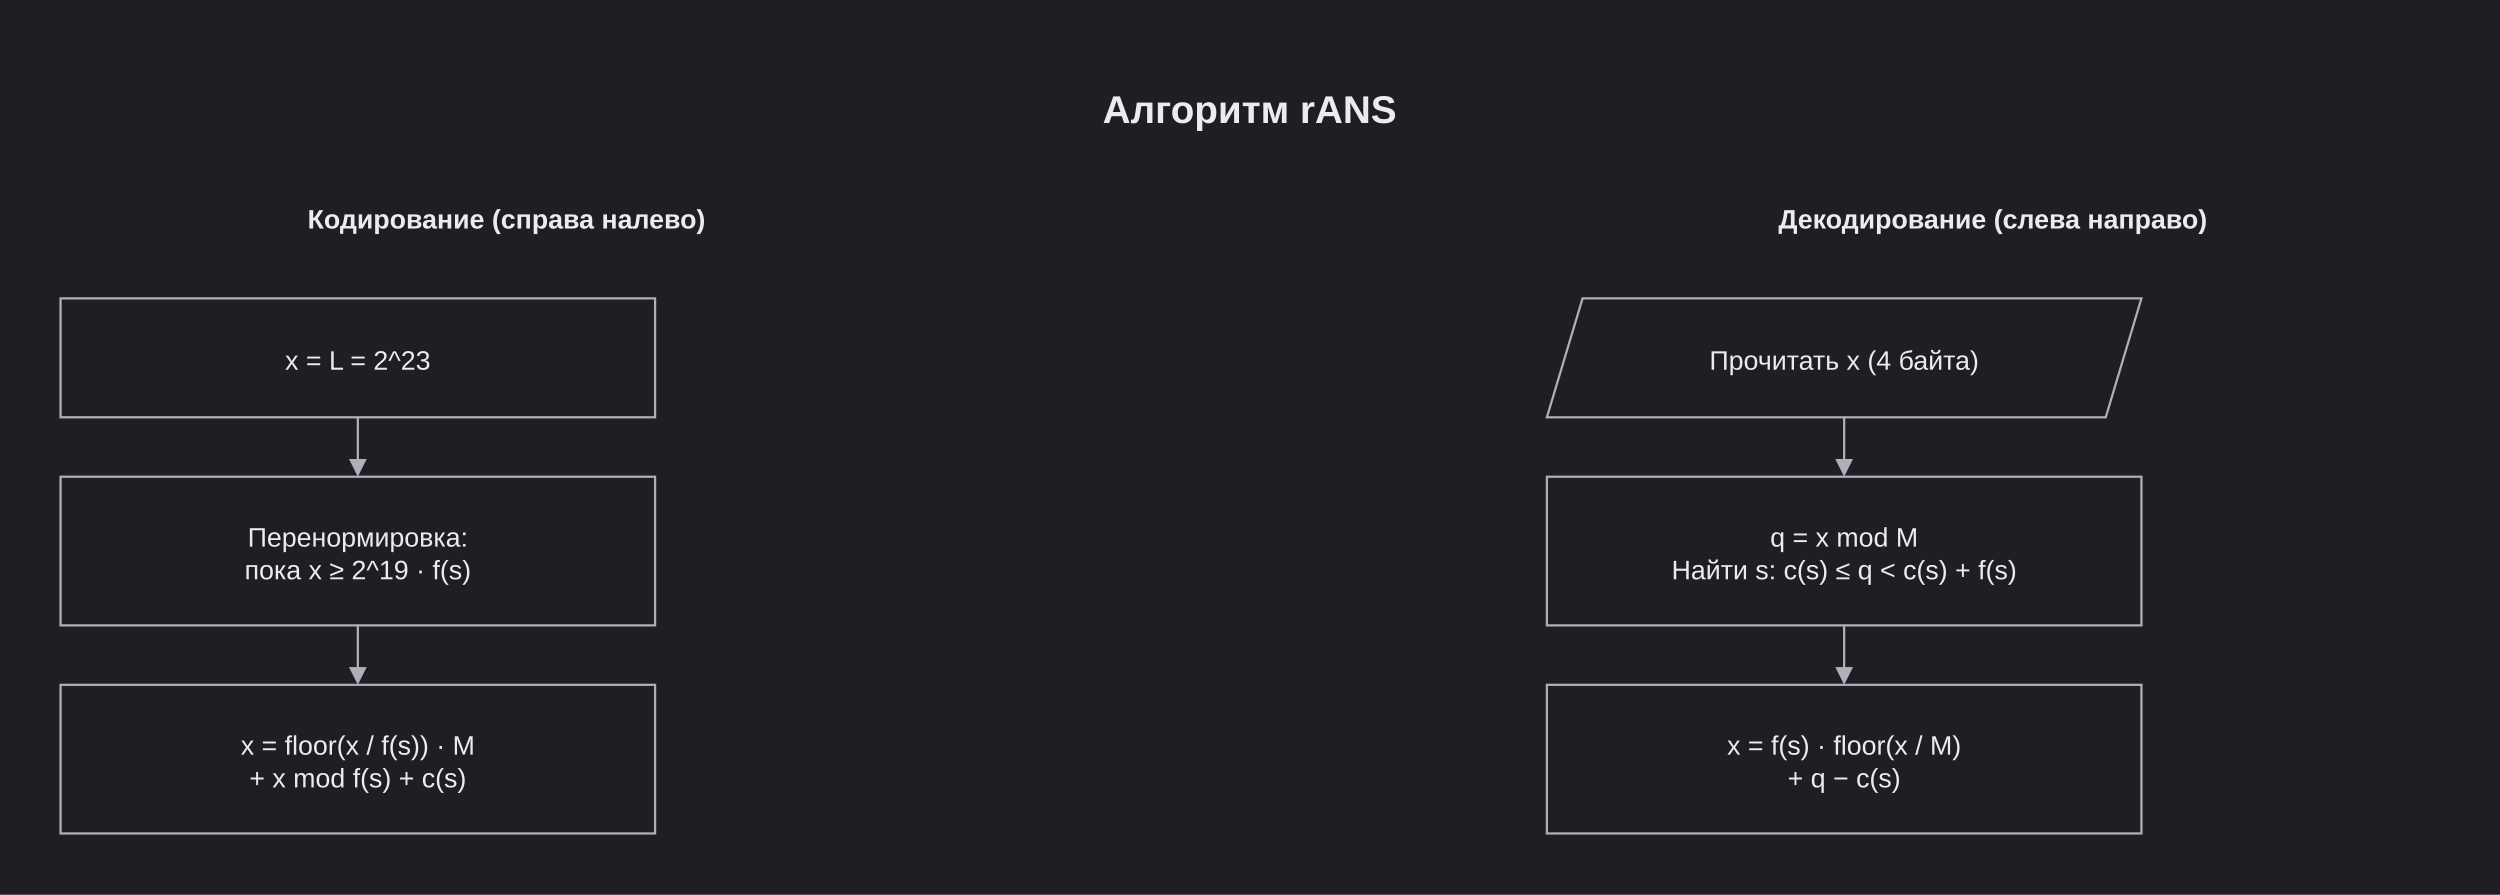
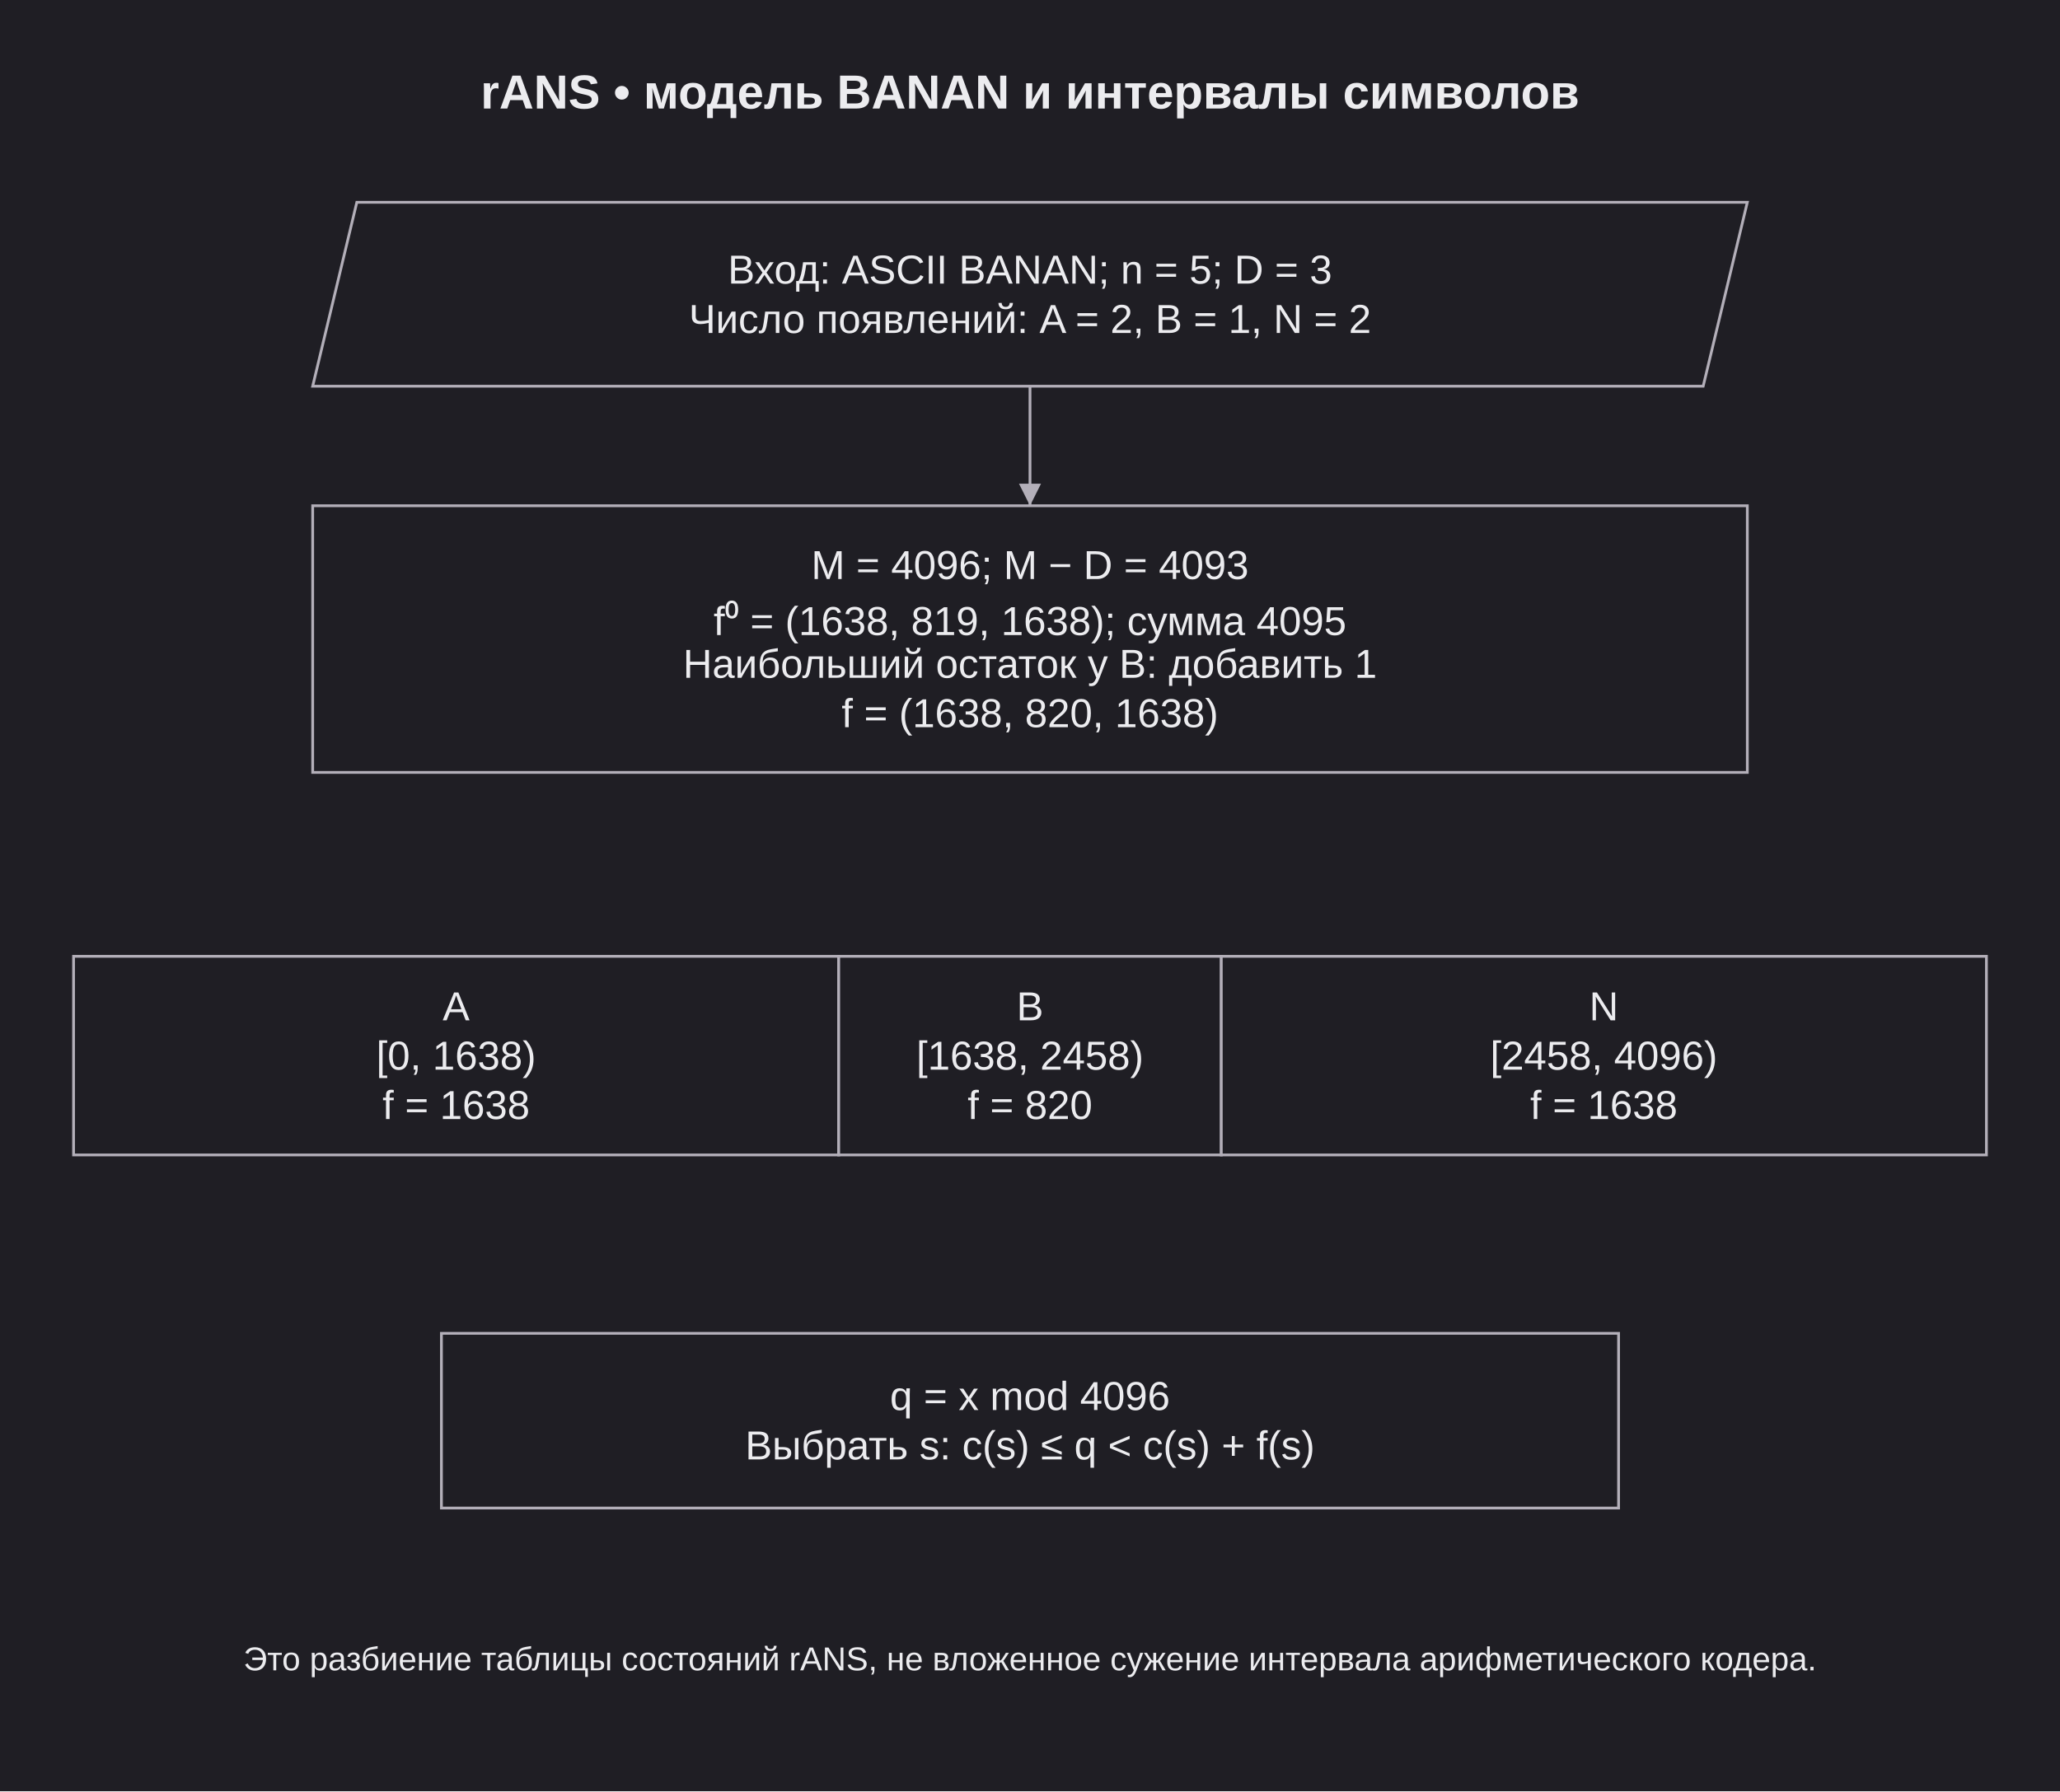
- <svg xmlns="http://www.w3.org/2000/svg" width="1682" height="602" viewBox="0 0 1682 602">
-   <defs />
+ <svg xmlns="http://www.w3.org/2000/svg" width="1120" height="974" viewBox="0 0 1120 974" role="img">
+   <defs>
+     <marker id="arrow" viewBox="0 0 10 10" refX="10" refY="5" markerWidth="8" markerHeight="8" orient="auto-start-reverse">
+       <path d="M 0 0 L 10 5 L 0 10 Z" fill="#b3afb9" />
+     </marker>
+   </defs>
  <rect width="100%" height="100%" fill="#1f1e24" />
-   <g fill="#ececef" font-family="Arial" font-weight="bold" pointer-events="none" text-anchor="middle" font-size="26px">
-     <text x="840.75" y="82.75">Алгоритм rANS</text>
-   </g>
-   <g fill="#ececef" font-family="Arial" font-weight="bold" pointer-events="none" text-anchor="middle" font-size="18px">
-     <text x="340.75" y="153.75">Кодирование (справа налево)</text>
-   </g>
-   <rect x="40.75" y="200.75" width="400" height="80" fill="#1f1e24" stroke="#b3afb9" stroke-width="1.5" pointer-events="none" />
-   <g fill="#ececef" font-family="Arial" pointer-events="none" text-anchor="middle" font-size="18px">
-     <text x="240.75" y="248.75">x = L = 2^23</text>
-   </g>
-   <rect x="40.75" y="320.75" width="400" height="100" fill="#1f1e24" stroke="#b3afb9" stroke-width="1.5" pointer-events="none" />
-   <g fill="#ececef" font-family="Arial" pointer-events="none" text-anchor="middle" font-size="18px">
-     <text x="240.75" y="367.75">Перенормировка:</text>
-     <text x="240.75" y="389.75">пока x ≥ 2^19 · f(s)</text>
-   </g>
-   <path d="M 240.75 280.75 L 240.75 309.57" fill="none" stroke="#b3afb9" stroke-width="1.5" stroke-miterlimit="10" pointer-events="none" />
-   <path d="M 240.75 319.07 L 236 309.57 L 245.5 309.57 Z" fill="#b3afb9" stroke="#b3afb9" stroke-width="1.5" stroke-miterlimit="10" pointer-events="none" />
-   <rect x="40.75" y="460.75" width="400" height="100" fill="#1f1e24" stroke="#b3afb9" stroke-width="1.5" pointer-events="none" />
-   <g fill="#ececef" font-family="Arial" pointer-events="none" text-anchor="middle" font-size="18px">
-     <text x="240.75" y="507.75">x = floor(x / f(s)) · M</text>
-     <text x="240.75" y="529.75">+ x mod f(s) + c(s)</text>
-   </g>
-   <path d="M 240.75 420.75 L 240.75 449.57" fill="none" stroke="#b3afb9" stroke-width="1.5" stroke-miterlimit="10" pointer-events="none" />
-   <path d="M 240.75 459.07 L 236 449.57 L 245.5 449.57 Z" fill="#b3afb9" stroke="#b3afb9" stroke-width="1.5" stroke-miterlimit="10" pointer-events="none" />
-   <g fill="#ececef" font-family="Arial" font-weight="bold" pointer-events="none" text-anchor="middle" font-size="18px">
-     <text x="1340.75" y="153.75">Декодирование (слева направо)</text>
-   </g>
-   <path d="M 1064.75 200.75 L 1440.75 200.75 L 1416.75 280.75 L 1040.75 280.75 Z" fill="#1f1e24" stroke="#b3afb9" stroke-width="1.5" stroke-miterlimit="10" pointer-events="none" />
-   <g fill="#ececef" font-family="Arial" pointer-events="none" text-anchor="middle" font-size="18px">
-     <text x="1240.75" y="248.75">Прочитать x (4 байта)</text>
-   </g>
-   <rect x="1040.75" y="320.75" width="400" height="100" fill="#1f1e24" stroke="#b3afb9" stroke-width="1.5" pointer-events="none" />
-   <g fill="#ececef" font-family="Arial" pointer-events="none" text-anchor="middle" font-size="18px">
-     <text x="1240.75" y="367.75">q = x mod M</text>
-     <text x="1240.75" y="389.75">Найти s: c(s) ≤ q &lt; c(s) + f(s)</text>
-   </g>
-   <path d="M 1240.75 280.75 L 1240.75 309.57" fill="none" stroke="#b3afb9" stroke-width="1.5" stroke-miterlimit="10" pointer-events="none" />
-   <path d="M 1240.75 319.07 L 1236 309.57 L 1245.5 309.57 Z" fill="#b3afb9" stroke="#b3afb9" stroke-width="1.5" stroke-miterlimit="10" pointer-events="none" />
-   <rect x="1040.75" y="460.75" width="400" height="100" fill="#1f1e24" stroke="#b3afb9" stroke-width="1.5" pointer-events="none" />
-   <g fill="#ececef" font-family="Arial" pointer-events="none" text-anchor="middle" font-size="18px">
-     <text x="1240.75" y="507.75">x = f(s) · floor(x / M)</text>
-     <text x="1240.75" y="529.75">+ q − c(s)</text>
-   </g>
-   <path d="M 1240.75 420.75 L 1240.75 449.57" fill="none" stroke="#b3afb9" stroke-width="1.5" stroke-miterlimit="10" pointer-events="none" />
-   <path d="M 1240.75 459.07 L 1236 449.57 L 1245.5 449.57 Z" fill="#b3afb9" stroke="#b3afb9" stroke-width="1.5" stroke-miterlimit="10" pointer-events="none" />
+   <path d="M560 210 L560 275" fill="none" stroke="#b3afb9" stroke-width="1.5" marker-end="url(#arrow)" />
+   <text x="560" y="50" text-anchor="middle" dominant-baseline="central" font-family="Arial, sans-serif" font-size="26" fill="#ececef" font-weight="700">rANS • модель BANAN и интервалы символов</text>
+   <path d="M 194 110 H 950 L 926 210 H 170 Z" fill="#1f1e24" stroke="#b3afb9" stroke-width="1.5" />
+   <text x="560" y="146.58" text-anchor="middle" dominant-baseline="central" font-family="Arial, sans-serif" font-size="22" fill="#ececef">Вход: ASCII BANAN; n = 5; D = 3</text>
+   <text x="560" y="173.42" text-anchor="middle" dominant-baseline="central" font-family="Arial, sans-serif" font-size="22" fill="#ececef">Число появлений: A = 2, B = 1, N = 2</text>
+   <rect x="170" y="275" width="780" height="145" fill="#1f1e24" stroke="#b3afb9" stroke-width="1.5" />
+   <text x="560" y="307.24" text-anchor="middle" dominant-baseline="central" font-family="Arial, sans-serif" font-size="22" fill="#ececef">M = 4096; M − D = 4093</text>
+   <text x="560" y="334.08" text-anchor="middle" dominant-baseline="central" font-family="Arial, sans-serif" font-size="22" fill="#ececef">f⁰ = (1638, 819, 1638); сумма 4095</text>
+   <text x="560" y="360.92" text-anchor="middle" dominant-baseline="central" font-family="Arial, sans-serif" font-size="22" fill="#ececef">Наибольший остаток у B: добавить 1</text>
+   <text x="560" y="387.76" text-anchor="middle" dominant-baseline="central" font-family="Arial, sans-serif" font-size="22" fill="#ececef">f = (1638, 820, 1638)</text>
+   <rect x="40" y="520" width="416" height="108" fill="#1f1e24" stroke="#b3afb9" stroke-width="1.5" />
+   <text x="248" y="547.16" text-anchor="middle" dominant-baseline="central" font-family="Arial, sans-serif" font-size="22" fill="#ececef">A</text>
+   <text x="248" y="574" text-anchor="middle" dominant-baseline="central" font-family="Arial, sans-serif" font-size="22" fill="#ececef">[0, 1638)</text>
+   <text x="248" y="600.84" text-anchor="middle" dominant-baseline="central" font-family="Arial, sans-serif" font-size="22" fill="#ececef">f = 1638</text>
+   <rect x="456" y="520" width="208" height="108" fill="#1f1e24" stroke="#b3afb9" stroke-width="1.5" />
+   <text x="560" y="547.16" text-anchor="middle" dominant-baseline="central" font-family="Arial, sans-serif" font-size="22" fill="#ececef">B</text>
+   <text x="560" y="574" text-anchor="middle" dominant-baseline="central" font-family="Arial, sans-serif" font-size="22" fill="#ececef">[1638, 2458)</text>
+   <text x="560" y="600.84" text-anchor="middle" dominant-baseline="central" font-family="Arial, sans-serif" font-size="22" fill="#ececef">f = 820</text>
+   <rect x="664" y="520" width="416" height="108" fill="#1f1e24" stroke="#b3afb9" stroke-width="1.5" />
+   <text x="872" y="547.16" text-anchor="middle" dominant-baseline="central" font-family="Arial, sans-serif" font-size="22" fill="#ececef">N</text>
+   <text x="872" y="574" text-anchor="middle" dominant-baseline="central" font-family="Arial, sans-serif" font-size="22" fill="#ececef">[2458, 4096)</text>
+   <text x="872" y="600.84" text-anchor="middle" dominant-baseline="central" font-family="Arial, sans-serif" font-size="22" fill="#ececef">f = 1638</text>
+   <rect x="240" y="725" width="640" height="95" fill="#1f1e24" stroke="#b3afb9" stroke-width="1.5" />
+   <text x="560" y="759.08" text-anchor="middle" dominant-baseline="central" font-family="Arial, sans-serif" font-size="22" fill="#ececef">q = x mod 4096</text>
+   <text x="560" y="785.92" text-anchor="middle" dominant-baseline="central" font-family="Arial, sans-serif" font-size="22" fill="#ececef">Выбрать s: c(s) ≤ q &lt; c(s) + f(s)</text>
+   <text x="560" y="902" text-anchor="middle" dominant-baseline="central" font-family="Arial, sans-serif" font-size="18" fill="#ececef">Это разбиение таблицы состояний rANS, не вложенное сужение интервала арифметического кодера.</text>
</svg>
